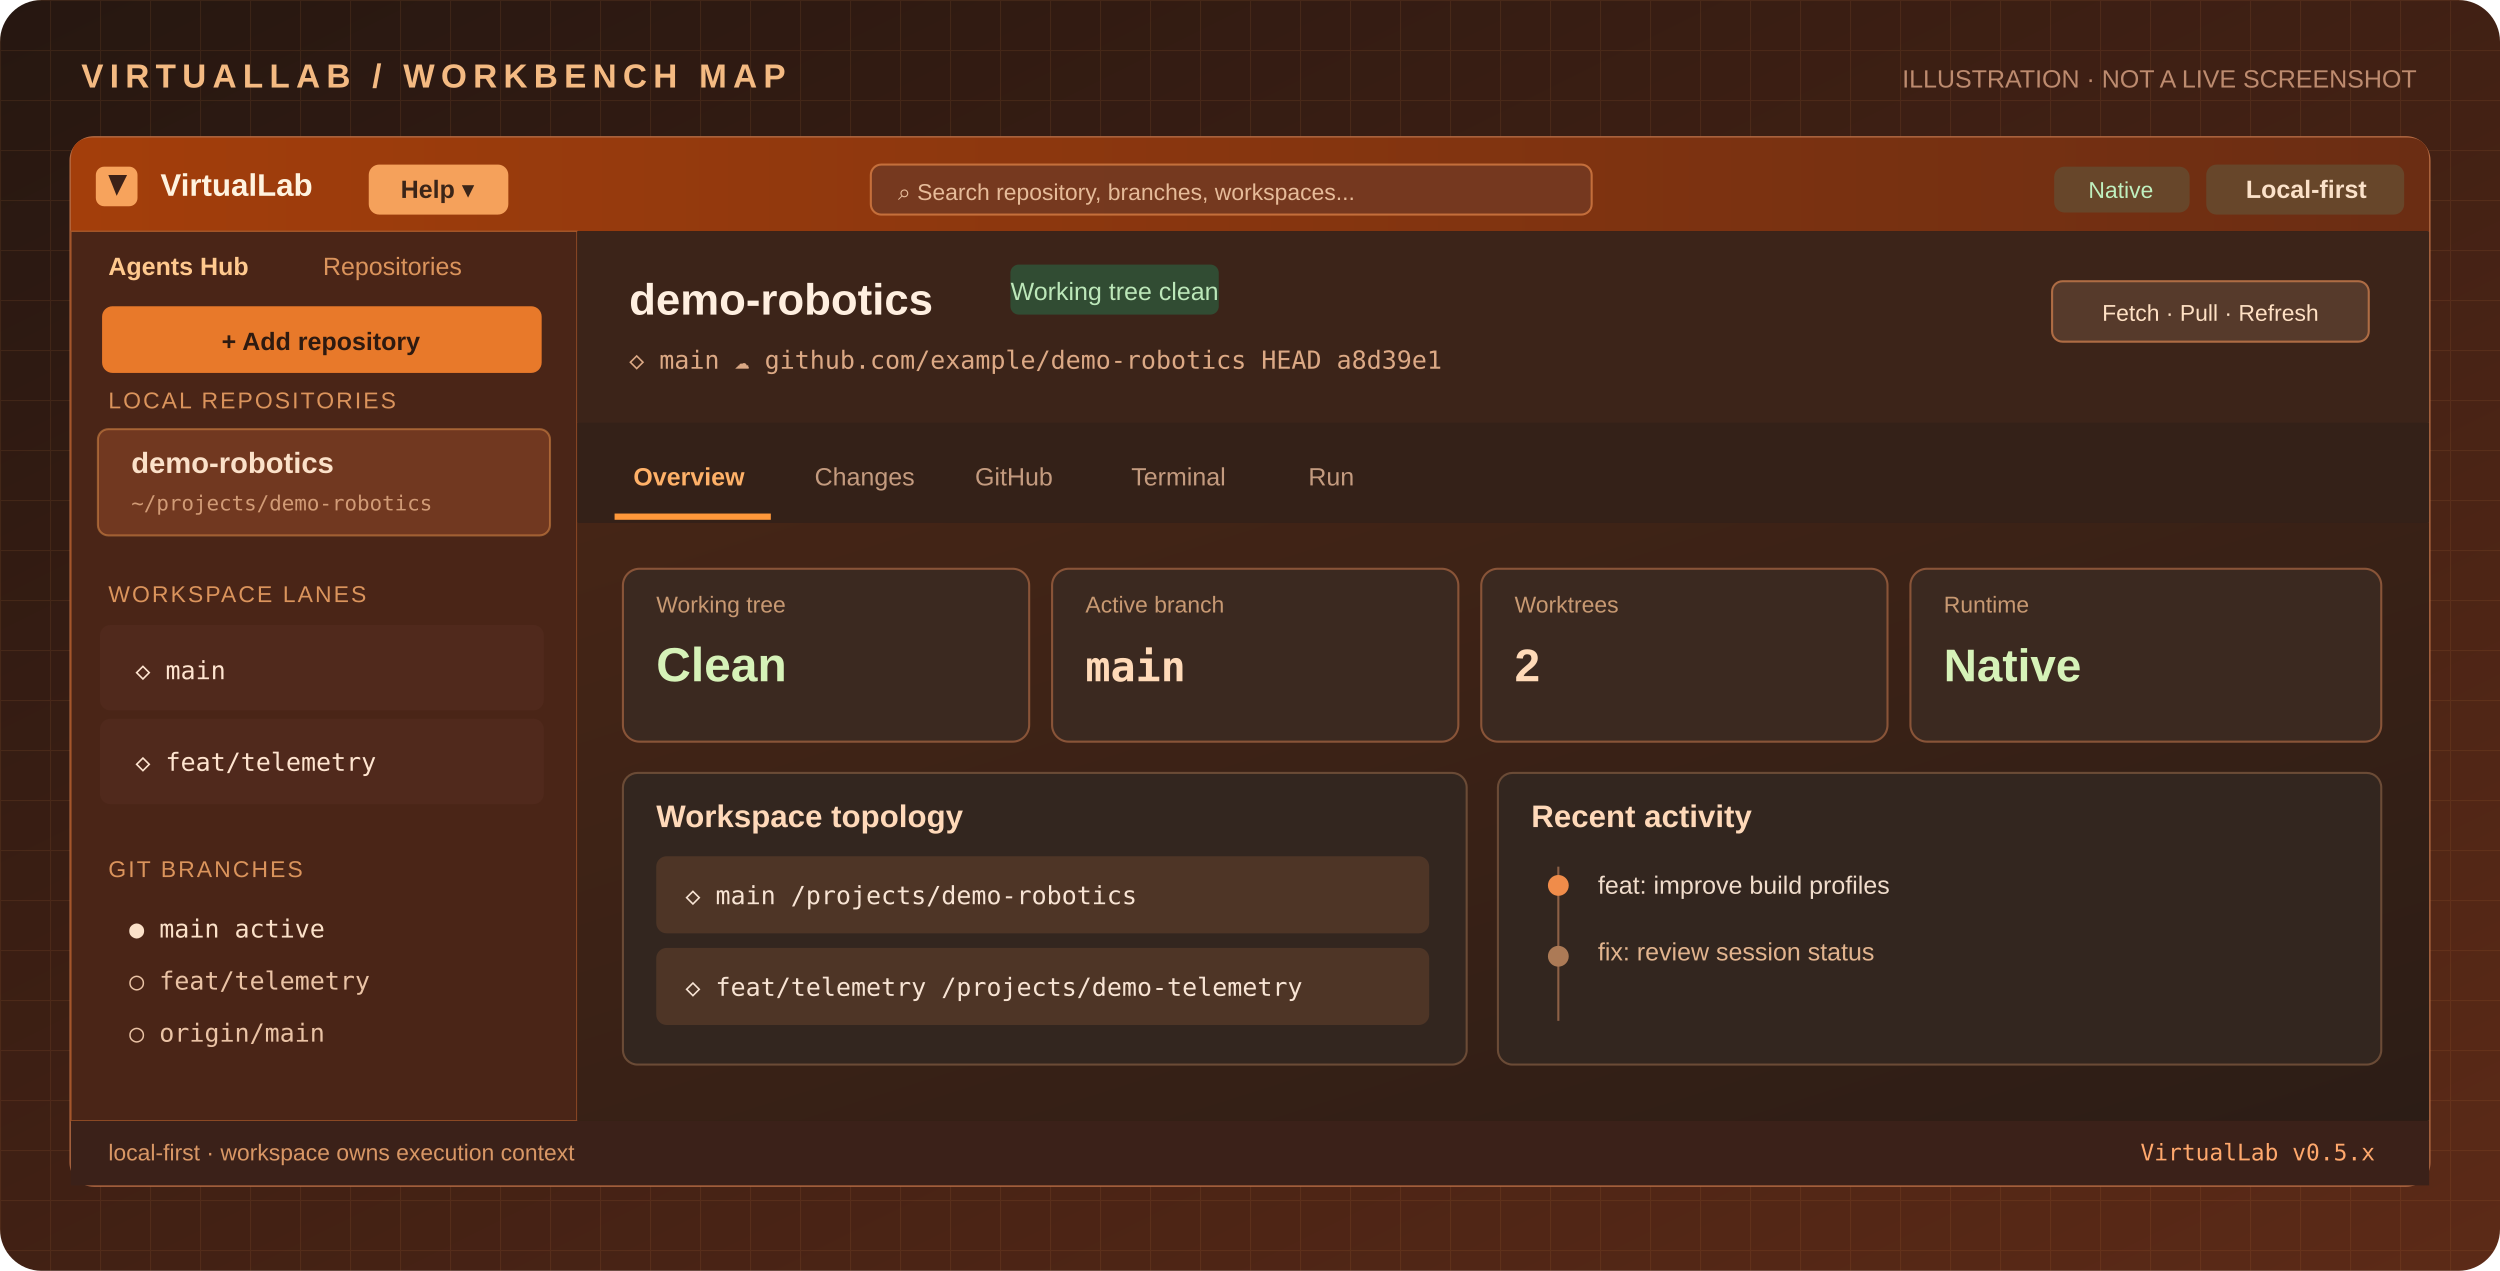
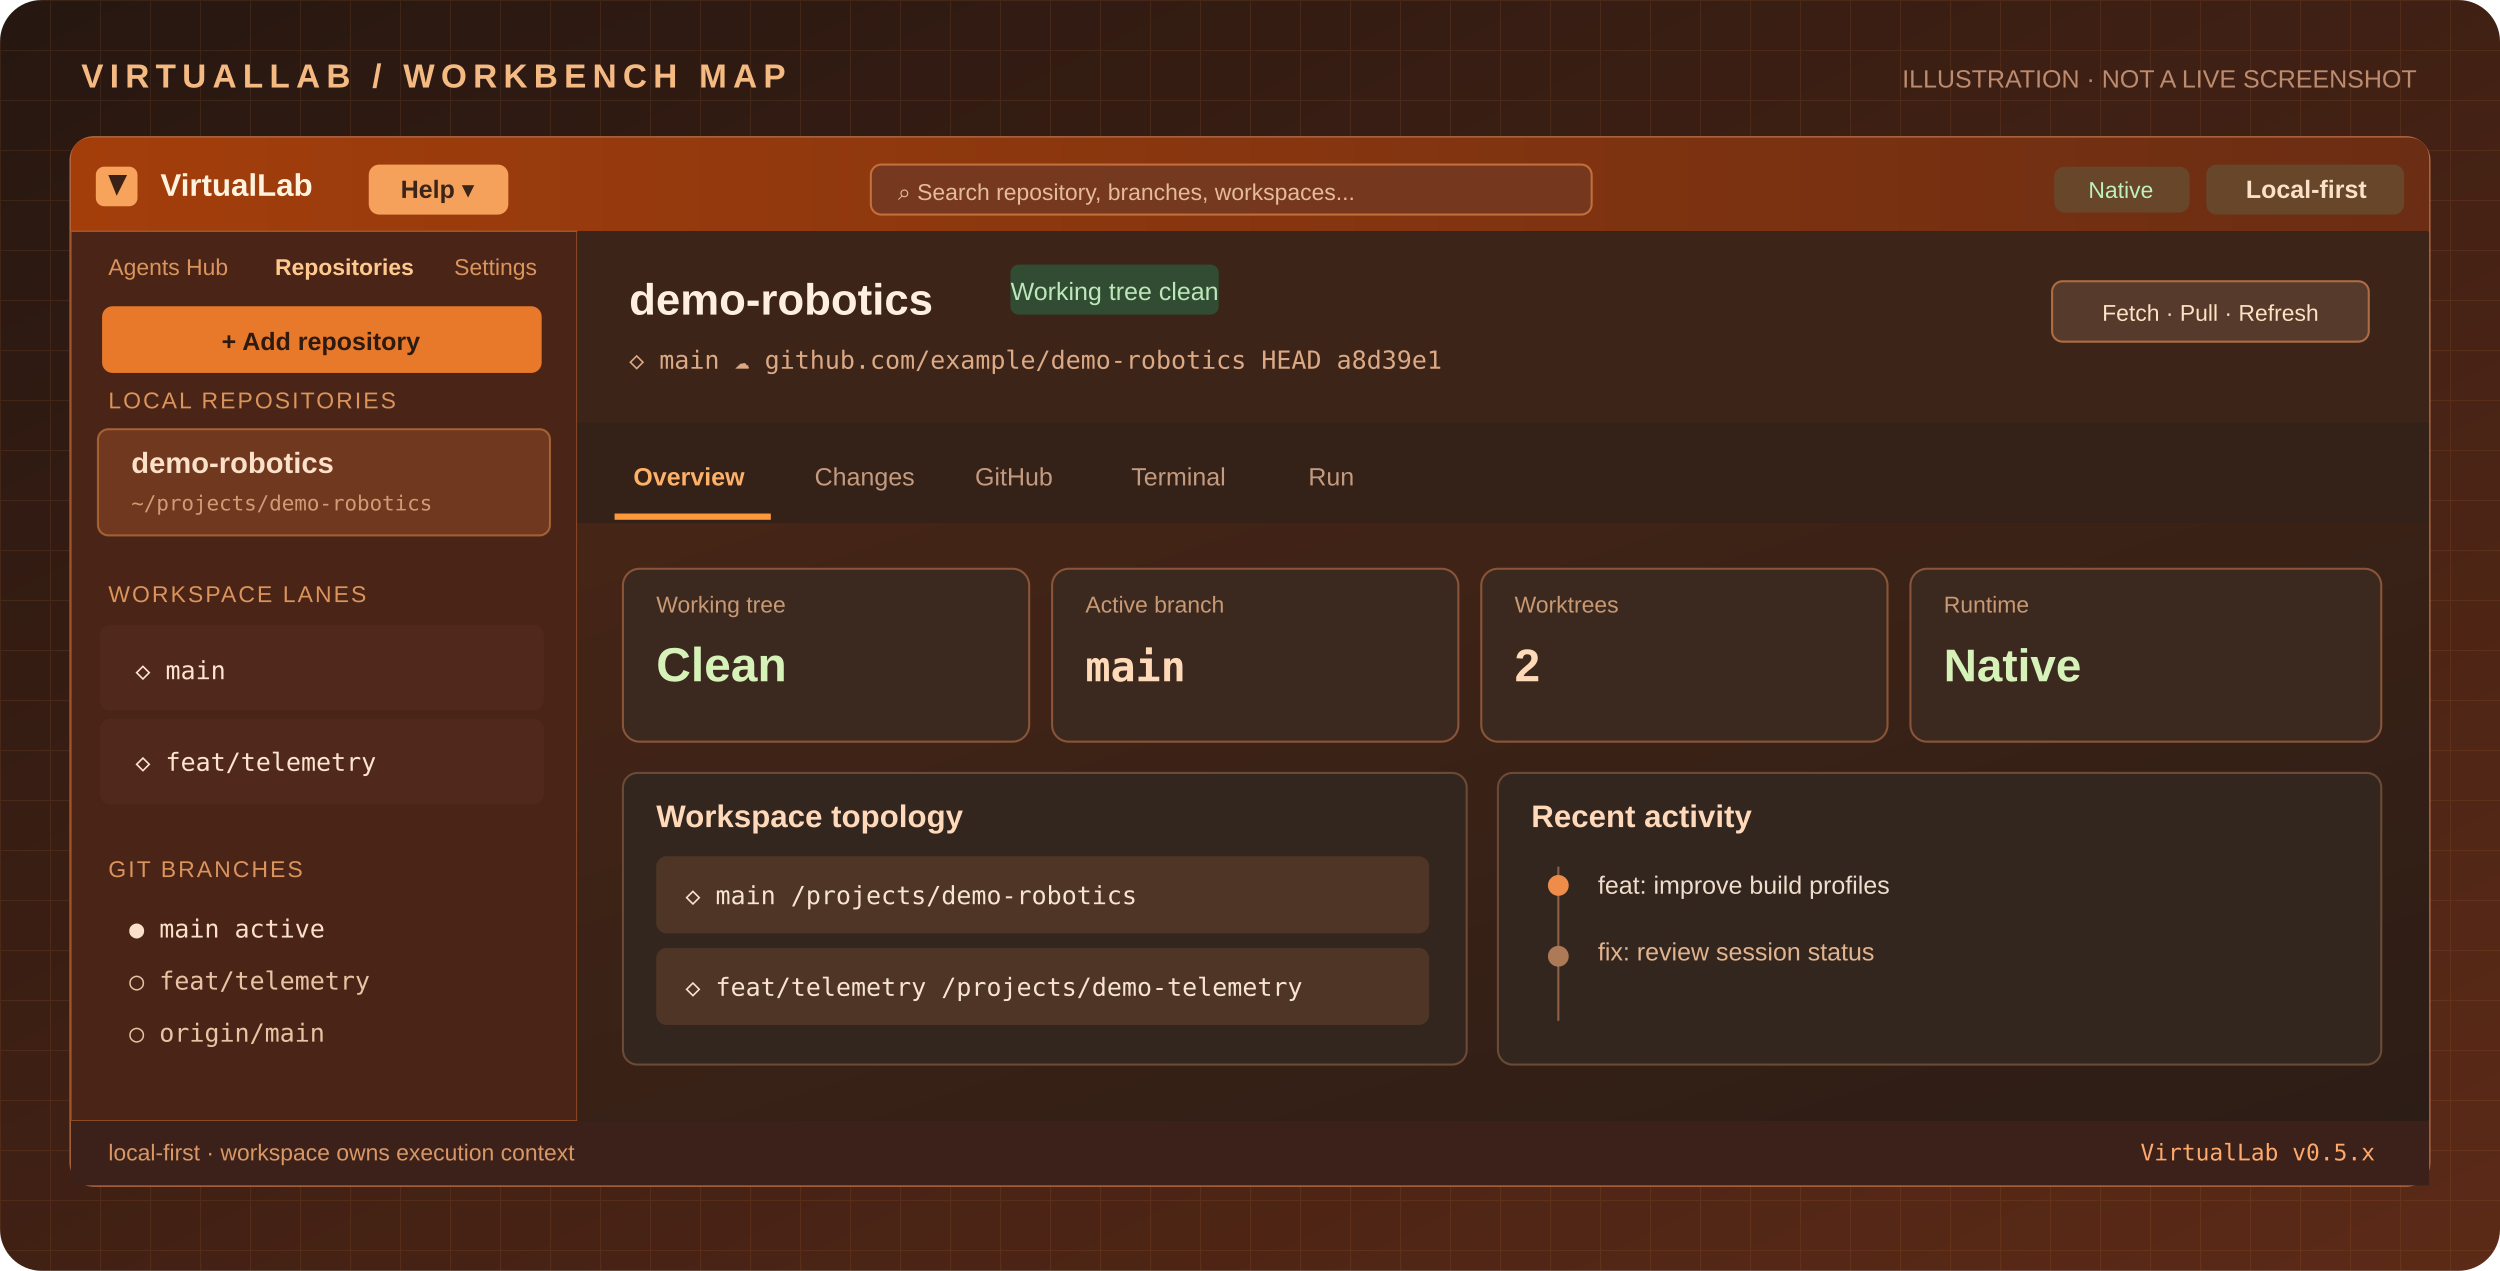
<svg xmlns="http://www.w3.org/2000/svg" width="1200" height="610" viewBox="0 0 1200 610" role="img" aria-labelledby="title desc">
  <defs>
    <linearGradient id="bg" x2="1" y2="1">
      <stop stop-color="#261711" />
      <stop offset="1" stop-color="#5c2a17" />
    </linearGradient>
    <linearGradient id="top" x2="1">
      <stop stop-color="#a33e0b" />
      <stop offset="1" stop-color="#6b2d13" />
    </linearGradient>
    <linearGradient id="surface" x2="1" y2="1">
      <stop stop-color="#452516" />
      <stop offset="1" stop-color="#2c1d16" />
    </linearGradient>
    <pattern id="grid" width="24" height="24" patternUnits="userSpaceOnUse">
      <path d="M24 0H0V24" fill="none" stroke="#cf7d48" stroke-opacity=".12" />
    </pattern>
  </defs>
  <rect width="1200" height="610" rx="20" fill="url(#bg)" />
  <rect width="1200" height="610" rx="20" fill="url(#grid)" />
  <text x="39" y="42" font-family="Segoe UI,Arial,sans-serif" fill="#f4ba82" letter-spacing="3" font-size="16" font-weight="700">VIRTUALLAB  /  WORKBENCH MAP</text>
  <text x="1160" y="42" font-family="Segoe UI,Arial,sans-serif" fill="#bd8b6f" font-size="12" text-anchor="end">ILLUSTRATION · NOT A LIVE SCREENSHOT</text>
  <rect x="34" y="66" width="1132" height="503" rx="11" fill="#251a15" stroke="#b66b43" stroke-width="1.3" />
  <path d="M45 66H1155Q1166 66 1166 77V111H34V77Q34 66 45 66" fill="url(#top)" />
  <rect x="46" y="80" width="20" height="19" rx="4" fill="#f7a35c" />
  <path d="M52 84h9l-5 10z" fill="#3c2117" />
  <text x="77" y="94" font-family="Segoe UI,Arial" fill="#fff3df" font-weight="800" font-size="15">VirtualLab</text>
  <rect x="418" y="79" width="346" height="24" rx="5" fill="#74391f" stroke="#c7713d" opacity=".95" />
  <text x="431" y="96" font-family="Segoe UI,Arial" fill="#e6bb99" font-size="11">⌕   Search repository, branches, workspaces...</text>
  <rect x="986" y="80" width="65" height="22" rx="5" fill="#67462a" />
  <text x="1018" y="95" font-family="Segoe UI,Arial" fill="#bff0bf" font-size="11" text-anchor="middle">Native</text>
  <rect x="177" y="79" width="67" height="24" rx="5" fill="#f5a15b" />
  <text x="210" y="95" font-family="Segoe UI,Arial" fill="#3b2518" font-weight="800" font-size="12" text-anchor="middle">Help ▾</text>
  <rect x="1059" y="79" width="95" height="24" rx="5" fill="#67462a" />
  <text x="1107" y="95" font-family="Segoe UI,Arial" fill="#fbe1c9" font-weight="800" font-size="12" text-anchor="middle">Local-first</text>
  <rect x="34" y="111" width="243" height="427" fill="#4a2517" stroke="#a45529" stroke-width=".7" />
  <rect x="49" y="147" width="211" height="32" rx="5" fill="#e8792a" />
  <text x="154" y="168" font-family="Segoe UI,Arial" fill="#2e1a10" text-anchor="middle" font-weight="750" font-size="12">+   Add repository</text>
-   <text x="52" y="132" font-family="Segoe UI,Arial" fill="#ffc98e" font-size="12" font-weight="700">Agents Hub</text>
-   <text x="155" y="132" font-family="Segoe UI,Arial" fill="#db945c" font-size="12">Repositories</text>
+   <text x="52" y="132" font-family="Segoe UI,Arial" fill="#db945c" font-size="11">Agents Hub</text>
+   <text x="132" y="132" font-family="Segoe UI,Arial" fill="#ffc98e" font-size="11" font-weight="700">Repositories</text>
+   <text x="218" y="132" font-family="Segoe UI,Arial" fill="#db945c" font-size="11">Settings</text>
  <text x="52" y="196" font-family="Segoe UI,Arial" fill="#db945c" font-size="11" letter-spacing="1">LOCAL REPOSITORIES</text>
  <rect x="47" y="206" width="217" height="51" rx="5" fill="#713820" stroke="#e9954c" stroke-opacity=".5" />
  <text x="63" y="227" fill="#fbe1c9" font-family="Segoe UI,Arial" font-size="14" font-weight="700">demo-robotics</text>
  <text x="63" y="245" fill="#d19b76" font-family="Consolas,monospace" font-size="10">~/projects/demo-robotics</text>
  <text x="52" y="289" font-family="Segoe UI,Arial" fill="#db945c" font-size="11" letter-spacing="1">WORKSPACE LANES</text>
  <rect x="48" y="300" width="213" height="41" rx="5" fill="#50291c" />
  <text x="65" y="326" fill="#ffe5d0" font-family="Consolas,monospace" font-size="12">◇ main</text>
  <rect x="48" y="345" width="213" height="41" rx="5" fill="#50291c" />
  <text x="65" y="370" fill="#ffe5d0" font-family="Consolas,monospace" font-size="12">◇ feat/telemetry</text>
  <text x="52" y="421" font-family="Segoe UI,Arial" fill="#db945c" font-size="11" letter-spacing="1">GIT BRANCHES</text>
  <text x="62" y="450" fill="#fbe1c9" font-family="Consolas,monospace" font-size="12">● main    active</text>
  <text x="62" y="475" fill="#eac3a5" font-family="Consolas,monospace" font-size="12">○ feat/telemetry</text>
  <text x="62" y="500" fill="#eac3a5" font-family="Consolas,monospace" font-size="12">○ origin/main</text>
  <rect x="277" y="111" width="889" height="92" fill="#3c2419" />
  <text x="302" y="151" fill="#ffefe0" font-family="Segoe UI,Arial" font-weight="750" font-size="21">demo-robotics</text>
  <rect x="485" y="127" width="100" height="24" rx="4" fill="#314c33" />
  <text x="535" y="144" font-family="Segoe UI,Arial" text-anchor="middle" fill="#bce7b9" font-size="12">Working tree clean</text>
  <text x="302" y="177" fill="#dca985" font-family="Consolas,monospace" font-size="12">◇ main       ☁ github.com/example/demo-robotics       HEAD a8d39e1</text>
  <rect x="985" y="135" width="152" height="29" rx="5" fill="#563a2b" stroke="#ae6c44" />
  <text x="1061" y="154" fill="#ffe1c4" font-family="Segoe UI,Arial" text-anchor="middle" font-size="11">Fetch  ·  Pull  ·  Refresh</text>
  <rect x="277" y="203" width="889" height="48" fill="#342118" />
  <g font-family="Segoe UI,Arial" font-size="12" fill="#c49b7f">
    <text x="304" y="233" fill="#ffb168" font-weight="800">Overview</text>
    <text x="391" y="233">Changes</text>
    <text x="468" y="233">GitHub</text>
    <text x="543" y="233">Terminal</text>
    <text x="628" y="233">Run</text>
  </g>
  <path d="M295 248h75" stroke="#ff983a" stroke-width="3" />
  <rect x="277" y="251" width="889" height="287" fill="url(#surface)" />
  <rect x="299" y="273" width="195" height="83" rx="8" fill="#3b2920" stroke="#895438" />
  <text x="315" y="294" fill="#c89972" font-family="Segoe UI,Arial" font-size="11">Working tree</text>
  <text x="315" y="327" fill="#d6f2b8" font-family="Segoe UI,Arial" font-size="23" font-weight="700">Clean</text>
  <rect x="505" y="273" width="195" height="83" rx="8" fill="#3b2920" stroke="#895438" />
  <text x="521" y="294" fill="#c89972" font-family="Segoe UI,Arial" font-size="11">Active branch</text>
  <text x="521" y="327" fill="#ffdab8" font-family="Consolas,monospace" font-size="20" font-weight="700">main</text>
  <rect x="711" y="273" width="195" height="83" rx="8" fill="#3b2920" stroke="#895438" />
  <text x="727" y="294" fill="#c89972" font-family="Segoe UI,Arial" font-size="11">Worktrees</text>
  <text x="727" y="327" fill="#ffdab8" font-family="Segoe UI,Arial" font-size="22" font-weight="700">2</text>
  <rect x="917" y="273" width="226" height="83" rx="8" fill="#3b2920" stroke="#895438" />
  <text x="933" y="294" fill="#c89972" font-family="Segoe UI,Arial" font-size="11">Runtime</text>
  <text x="933" y="327" fill="#d6f2b8" font-family="Segoe UI,Arial" font-size="22" font-weight="700">Native</text>
  <rect x="299" y="371" width="405" height="140" rx="7" fill="#33261f" stroke="#6b4b36" />
  <text x="315" y="397" fill="#ffd9b9" font-family="Segoe UI,Arial" font-size="15" font-weight="700">Workspace topology</text>
  <rect x="315" y="411" width="371" height="37" rx="5" fill="#4e3526" />
  <text x="329" y="434" fill="#f8e4d4" font-family="Consolas,monospace" font-size="12">◇ main   /projects/demo-robotics</text>
  <rect x="315" y="455" width="371" height="37" rx="5" fill="#4e3526" />
  <text x="329" y="478" fill="#f8e4d4" font-family="Consolas,monospace" font-size="12">◇ feat/telemetry   /projects/demo-telemetry</text>
  <rect x="719" y="371" width="424" height="140" rx="7" fill="#33261f" stroke="#6b4b36" />
  <text x="735" y="397" fill="#ffd9b9" font-family="Segoe UI,Arial" font-size="15" font-weight="700">Recent activity</text>
  <path d="M748 416v74" stroke="#8e6046" />
  <circle cx="748" cy="425" r="5" fill="#f08c4a" />
  <circle cx="748" cy="459" r="5" fill="#ac7a56" />
  <text x="767" y="429" fill="#f1ddcc" font-family="Segoe UI,Arial" font-size="12">feat: improve build profiles</text>
  <text x="767" y="461" fill="#e2b48e" font-family="Segoe UI,Arial" font-size="12">fix: review session status</text>
  <rect x="34" y="538" width="1132" height="31" rx="0" fill="#3b2119" />
  <text x="52" y="557" fill="#d99765" font-family="Segoe UI,Arial" font-size="11">local-first  ·  workspace owns execution context</text>
  <text x="1140" y="557" fill="#ffa86c" font-family="Consolas,monospace" text-anchor="end" font-size="11">VirtualLab v0.5.x</text>
</svg>
